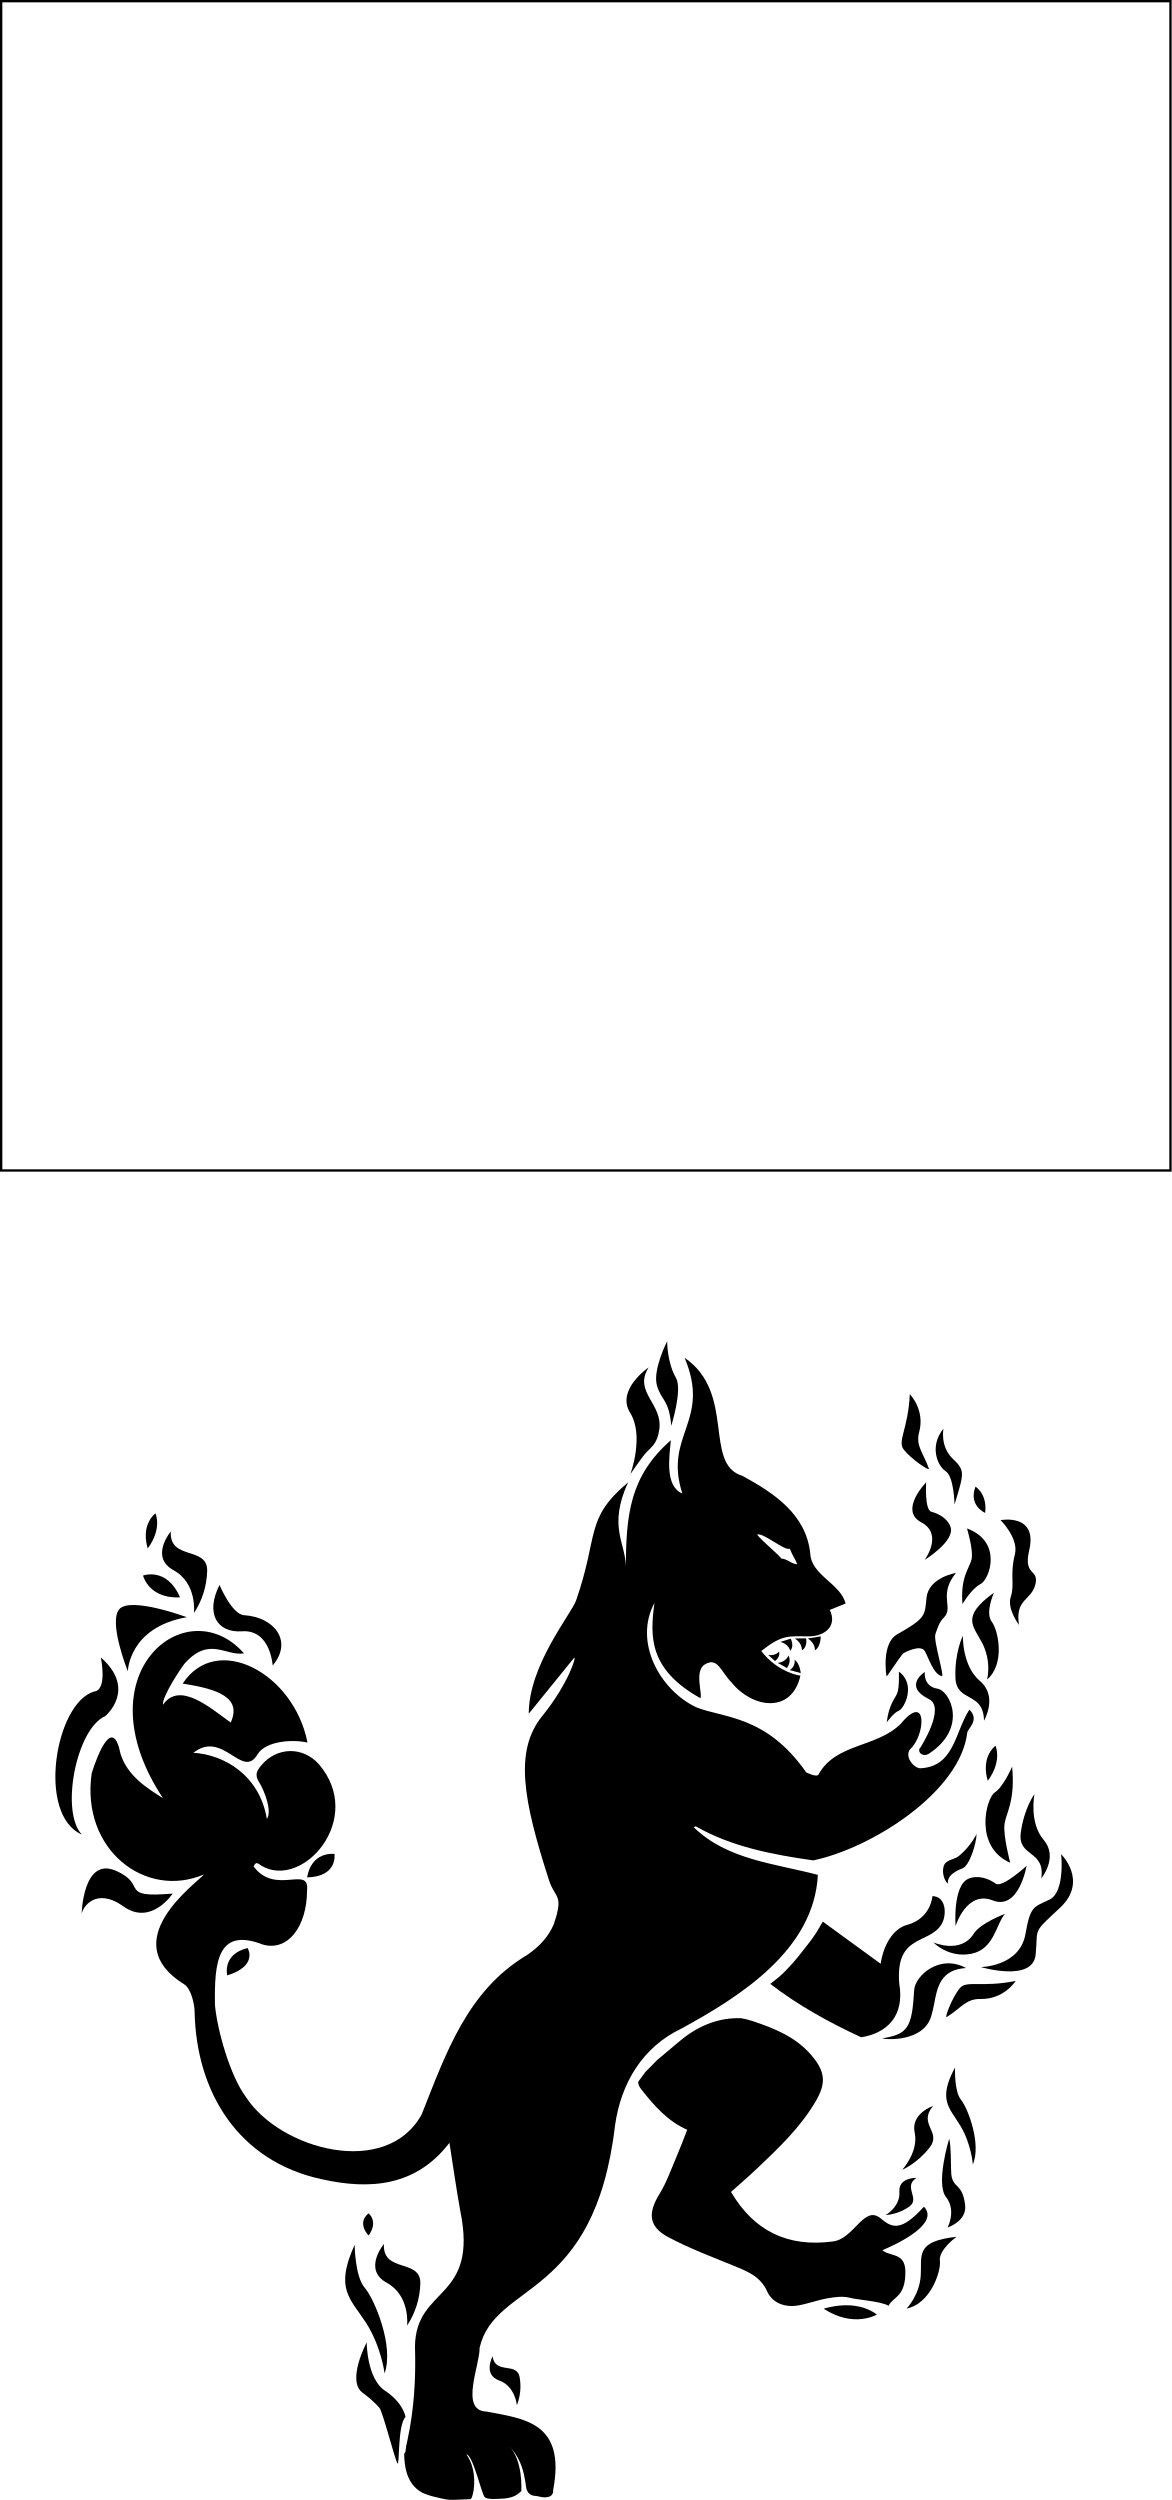
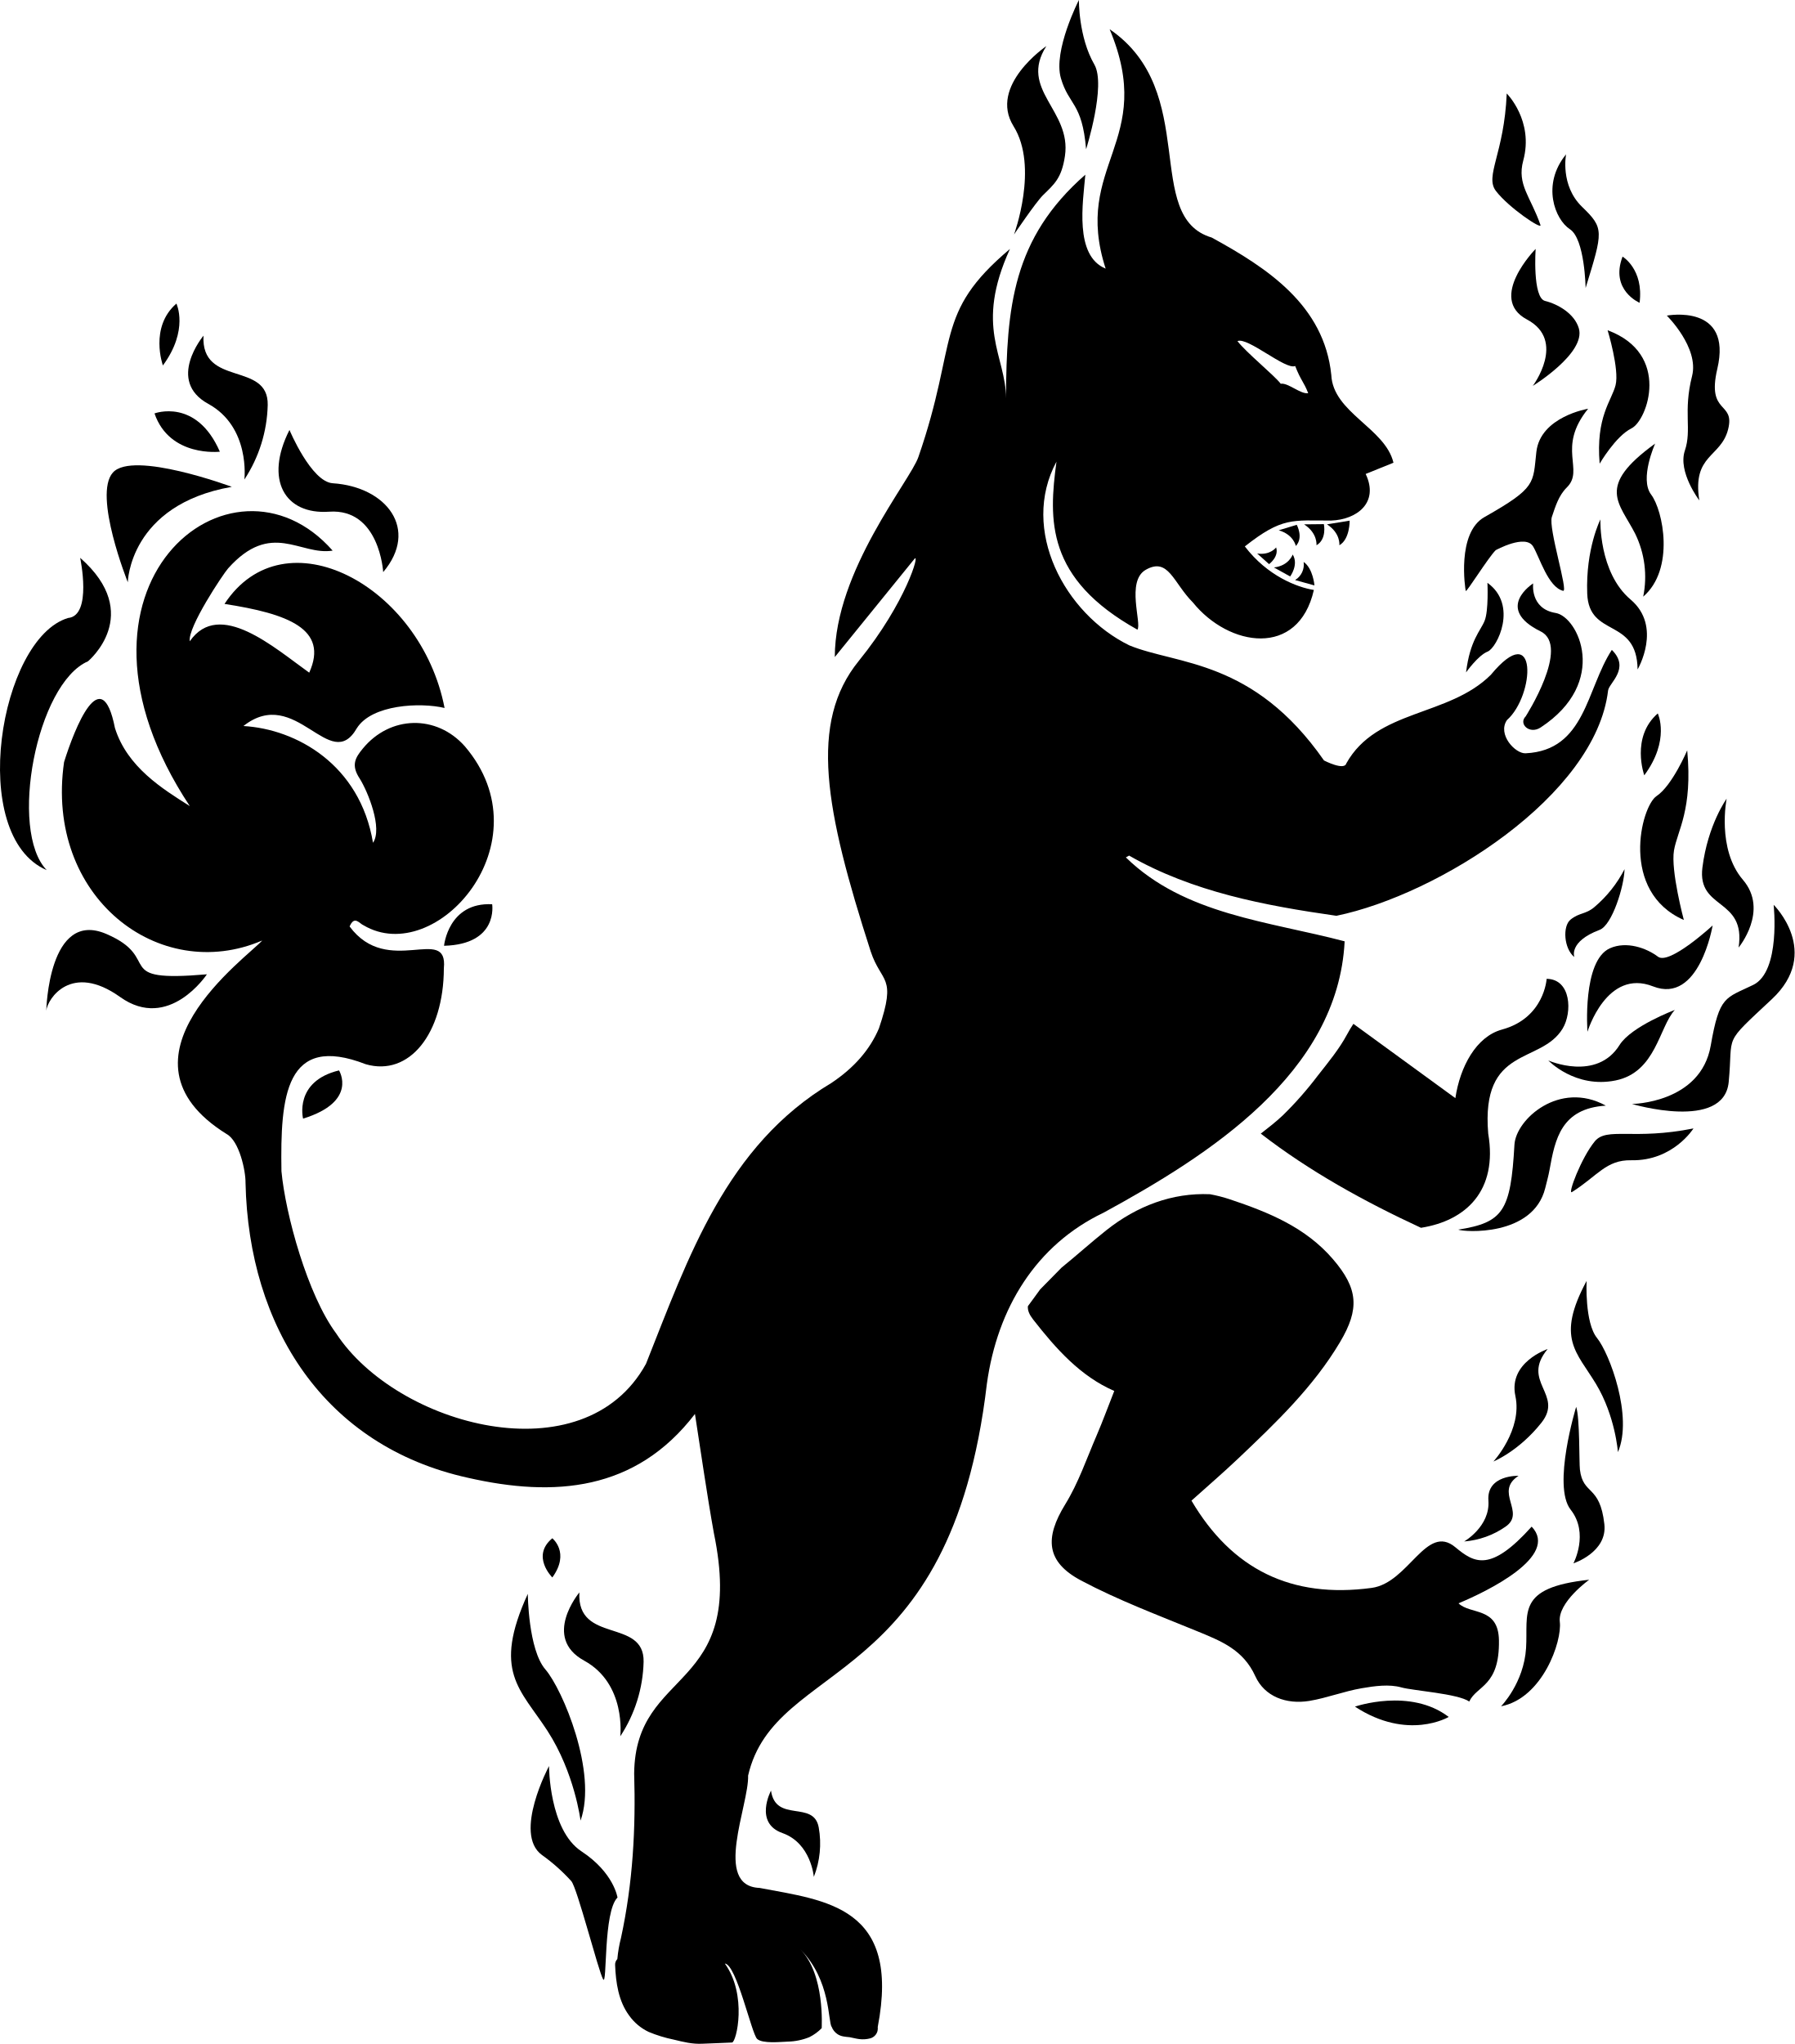
- <svg xmlns="http://www.w3.org/2000/svg" viewBox="0 0 1002 2138">
-   <defs>
-     <style>.cls-1{fill:none;stroke:#000;stroke-miterlimit:10;stroke-width:2px;}</style>
-   </defs>
-   <g id="base">
-     <rect class="cls-1" x="1" y="1" width="1000" height="1000" />
-   </g>
-   <g id="Smokat">
-     <path d="M384.28,691.43c.22-.1.49,0,0,0Z" transform="translate(0.69 1140.69)" />
-     <path d="M789.45,746.47c-20,22.26-27.77,17.68-37,10-14.14-11.83-22.58,17.28-40.61,19.71-38.94,5.26-67.75-9-87.37-42.31,7.6-6.83,15.34-13.48,22.73-20.49,18.21-17.27,36.36-34.59,49.31-56.37,9.54-16.06,8.87-25.91-3.45-40.24-13.24-15.39-31.09-22.68-50-29a72.47,72.47,0,0,0-9.6-2.46c-18.38-.79-35.47,5.72-50.28,17.46-7.39,5.87-14.39,12.2-21.72,18.14q-5.18,5.29-10.38,10.55c-1,1.36-2,2.73-3,4.13s-2,2.69-2.94,4c-.19,2.07.72,4.13,2.55,6.47,11.13,14.25,23,27.56,39.34,34.63-3,7.56-5.58,14.68-8.57,21.62-4.84,11.22-8.83,23-15.19,33.32-10.06,16.35-9.34,27.91,7.6,36.93,18,9.57,37.28,16.78,56.2,24.55,11.58,4.76,22.48,8.92,28.35,21.86,4.48,9.89,15,13.82,26.2,12,8.58-1.43,16.84-4.68,25.42-6.15,6.31-1.08,13.32-2.06,19.23-.39,5.62,1.58,27.41,3,32.91,6.84,3.65-7.86,14.77-7.24,14.4-29.7-.27-16.34-13.88-12.31-19.61-17.92C767.84,777.88,803.09,760.79,789.45,746.47Z" transform="translate(0.69 1140.69)" />
-     <path d="M187.94,460.49l-.3.33-.11-.18Z" transform="translate(0.69 1140.69)" />
-     <path d="M828.33,321.4c-12.41,19-12.76,48.71-41.78,50.13-5,.31-13.85-9.14-9.08-16.11,13.49-11.92,15.21-49.71-7.81-21.95-20.52,20.46-55.38,16.56-70.12,43-1,3.57-10.63-1.37-10.8-1.46-34.33-49.25-71.2-46.28-94.37-55.79C563,303.94,541.23,263.15,559,230.14c-3.82,28.28-5.14,56.71,39.26,81.45,2.19-3-5.59-23.46,4-29,11.07-6.35,13.39,6.32,22.9,15.81,17.39,21.55,51.15,27,58.67-6.06-8-1.23-22.58-6.79-33.48-21.11,18.16-14.32,23.08-12.53,41.78-12.53,12.62-.43,23.42-8.74,16.82-22.6l13.48-5.45c-4-16.82-29.34-24.24-30.15-42.56-3.49-33.77-30.91-51.79-58-66.61-33.73-10-5.35-70.82-49.5-101,22.94,54.59-18.24,65.77-1.93,116.07C567.57,130.3,571.84,104.45,573,91c-35.26,30.86-38.21,64.15-38.49,108.33,0-20.54-15.44-34.25,1.93-72.31-37.23,31.37-24.85,44.52-44.4,100.85-3.86,11.41-40.54,55.18-40.54,97l38.61-47.57c2.84-3.5-3.86,20.93-27,49.47-24.27,29.9-16.39,72,5.79,140.8,5.19,15.65,12.78,11.52,4,37.35-4.42,10.36-12,19.07-23.08,26.47-51,30.46-69.2,84.14-89.89,136.16-30.17,54.92-120.84,30.15-150.23-14.73-13.86-18.64-24.62-57.76-26.55-78.69h0c-.59-36.23,1.87-67,40.91-51.84,21.07,6.07,37.75-14.78,37.85-46.49,2.15-21.6-27.2,4.71-45.71-20.31,2.38-5.51,4.75-1.38,6.8-.55,35.08,20.72,88.88-40.13,49.1-86.78-13.78-15.56-36.28-15-49.49,1.08-3.59,4.38-5.9,8-1.43,14.68,3.89,6.26,11.14,24,6.37,31-6.32-37.94-37.18-55.13-62.84-56.61,25.46-20.12,42,23.72,55,1.06,7.26-11.52,30.79-12.62,42.55-9.81-11.5-59.39-77.65-94.76-106.72-50.45,30.56,4.73,50.69,12.06,41.08,33.33-16.85-12-43.59-35.9-57.92-15.22-1.17-6.65,16.19-32.65,18.59-35.34,21-23.48,34.86-6.08,50.69-8.61-48.94-55.58-139.84,17.22-69.28,123.86-13.17-8.32-30.33-18.86-36.29-37.83-6.55-33.11-19.63.31-24.68,16.48-9.44,65.33,46.06,108,96.08,86.52-7,8-76.28,57.11-17.25,93.83,6.15,3.35,9.26,17.86,9.17,23.66h0c1.51,69.85,38.13,127.63,107.87,143,41.85,9.53,81.33,6.55,110.08-30.94,3.05,19.43,5.74,38.67,9.18,57.77,16.07,77.68-38.09,64.47-38.66,116.48.81,26.76-.61,53-6.37,79.7a63.58,63.58,0,0,0-1.79,10.33,3.85,3.85,0,0,0-1.08,2.9c.35,8.51,1.61,17.45,6.81,24.48a24.59,24.59,0,0,0,9.46,7.94,66,66,0,0,0,12.16,3.73c4.62,1.13,9,2.24,13.85,2,2.16-.13,12.25-.44,14.42-.59s7.5-23.08-3.48-38.29c5.67.47,13,34.12,15.66,36.55s11.59,1.39,14.79,1.31a29.63,29.63,0,0,0,10.52-2.16,22,22,0,0,0,6-4.37c-.06-.18,1.74-26.11-10.44-38.3C449.69,966.3,448.15,986.79,450,989a7.27,7.27,0,0,0,2.78,3.51c1.77,1.22,3.84,1.29,5.89,1.5,1.58.28,3.1.73,4.7.92a14.13,14.13,0,0,0,5.34-.36,5,5,0,0,0,3.5-3.54,6.35,6.35,0,0,0,.12-2c11.24-58.46-25.09-61.26-57.3-67.39-22.82-.9-5.1-40.14-5.57-54.47,13.13-56.94,98.18-40.4,115.79-189.93,5.06-36.66,23.83-67.38,56.63-83,51-27.82,113.62-67.54,116.87-131.54-37.08-9.79-77.59-12.88-106.1-40.69l1.58-.88C625,438.77,660,445.35,694.75,450.32h0c49.53-10.23,125.71-58.22,131.76-109.23C826.94,337.47,837.41,330.35,828.33,321.4ZM674.76,183.76c2.8,7.18,4.08,7.44,6.32,13.17-3.62.65-9.82-5.19-13.31-4.56-3.21-4.16-16.69-15.1-21-20.67C651.62,169.48,670.18,185.86,674.76,183.76Z" transform="translate(0.69 1140.69)" />
-     <path d="M147,478.69s-18.41,27.92-42.09,11-35.23.91-35.8,6.6c0,0,1-49.23,29.09-37.18S99.72,482.75,147,478.69Z" transform="translate(0.69 1140.69)" />
-     <path d="M193.64,548.66s-4.57-18.08,17.43-23.38C211.07,525.28,220.44,540.38,193.64,548.66Z" transform="translate(0.69 1140.69)" />
-     <path d="M262,464.86s2-21.2,23.34-20.14C285.31,444.72,288.58,464.14,262,464.86Z" transform="translate(0.69 1140.69)" />
-     <path d="M69.32,428.18c-18.55-19.16-4.93-90.46,20-101.24,0,0,27.47-22.75-3.79-50.18,0,0,6,28.08-5.85,29.17C46.45,315.86,30.63,411.58,69.32,428.18Z" transform="translate(0.69 1140.69)" />
-     <path d="M573.37,78.67s9.82-31,4-41.08c-7.72-13.32-7.49-31.28-7.49-31.28s-12.6,24.58-8.74,37.9S571.44,55.83,573.37,78.67Z" transform="translate(0.69 1140.69)" />
-     <path d="M843.54,295.59a47.7,47.7,0,0,0-3.86-30.45c-7.73-15.22-19.31-22.83,9.65-43.76,0,0-7.72,17.12-1.93,24.74S859,282.27,843.54,295.59Z" transform="translate(0.69 1140.69)" />
-     <path d="M772,273.06s14.45-8,18.16-1.79c3.17,5.31,7.27,19.7,14.53,21.49,2.72.67-7.26-30.44-5.45-35.81,1.72-5.08,3.27-10.38,7.27-14.32,8.74-8.62-5.12-19.12,10.32-38.15,0,0-23.17,3.81-25.1,20.93C790,240.66,792,242.63,766.57,257c-13.57,7.64-9.35,34.81-9.09,35.81S768.38,276.64,772,273.06Z" transform="translate(0.69 1140.69)" />
-     <path d="M822.42,231.12s7.72-13.32,15.44-17.13,19.31-36.15-11.58-47.56c0,0,5.79,19,3.86,26.63S820.49,208.29,822.42,231.12Z" transform="translate(0.69 1140.69)" />
-     <path d="M841.79,153.11s-14.46-6.1-8.26-22.39C833.53,130.72,843.86,136.83,841.79,153.11Z" transform="translate(0.69 1140.69)" />
-     <path d="M108.64,288.62s.69-37.55,50.44-46.28c0,0-48-17.8-57.69-6.9S108.64,288.62,108.64,288.62Z" transform="translate(0.69 1140.69)" />
-     <path d="M768.38,555.93c-3.63-43,25.46-33.38,36.09-50.93,4.73-7.81,4.18-24-7.76-24.12,0,0-1.07,19-21.65,24.59-12.55,3.42-20.36,18.06-22.61,33.26L703,502.7c-1.09,1.69-2.14,3.36-3,5-3.87,7.23-9.23,13.69-14.28,20.12a172,172,0,0,1-16.94,19.24c-3.38,3.18-7,6-10.7,8.87,23.45,18.13,50,32.84,77.69,45.66C757.54,598.16,773.08,583.69,768.38,555.93Z" transform="translate(0.69 1140.69)" />
-     <path d="M781.1,561.3c-1.82,32.22-5.43,37.7-27.25,41.18,2.54,1.17,36.25,3.6,42.17-20.1.74-3,1.56-5.91,2.1-8.91,2.7-15,5.66-29.73,27.29-31.11C802.94,530,781.79,549,781.1,561.3Z" transform="translate(0.69 1140.69)" />
-     <path d="M797.52,520.46s13,13.68,32.62,9.69,21.05-25.82,28.73-34.18c0,0-21.11,7.92-26.8,17C820.91,530.81,797.52,520.46,797.52,520.46Z" transform="translate(0.69 1140.69)" />
-     <path d="M816.51,506.54s9.3-30.85,31.8-22S877.21,455,877.21,455s-20.94,19.35-26.5,15.15-15.24-7.68-23.3-4.09C813.9,472.09,816.51,506.54,816.51,506.54Z" transform="translate(0.69 1140.69)" />
-     <path d="M820.07,559.66c5.84-7.08,18.7-.41,47.85-6.25,0,0-9.86,15.85-30.17,15.43-12.27-.25-16.41,7.67-28.76,15.42C806.72,585.68,813.47,567.67,820.07,559.66Z" transform="translate(0.69 1140.69)" />
-     <path d="M838.11,541.55s33.32-.32,38.18-28.31c4.23-24.37,7.12-22.85,20.59-29.41S906.8,445,906.8,445s23.44,23-.86,45.73S887.31,507,885,530.92,838.11,541.55,838.11,541.55Z" transform="translate(0.69 1140.69)" />
-     <path d="M347.46,848.14A68.54,68.54,0,0,0,358.78,812c.42-21.31-32.49-8.57-31.15-33.62,0,0-18.24,21.8,2.32,33.06S347.46,848.14,347.46,848.14Z" transform="translate(0.69 1140.69)" />
-     <path d="M314.52,771.11s-10.49-10.34,0-19C314.52,752.16,323.26,759.05,314.52,771.11Z" transform="translate(0.69 1140.69)" />
-     <path d="M774.6,833.58s11.09-11.27,12.14-28.25-5.09-29.3,30.61-33.11c0,0-15.39,11-14.25,20.45S794.74,829.68,774.6,833.58Z" transform="translate(0.69 1140.69)" />
-     <path d="M703.75,833.74s26.79-9.27,45.47,5C749.22,838.75,729.42,850.53,703.75,833.74Z" transform="translate(0.69 1140.69)" />
-     <path d="M328.2,889s-2.86-23.21-16.08-43.57-26.74-28.63-9.5-66.37c0,0,.19,27,8.53,36.65S336.5,865.68,328.2,889Z" transform="translate(0.69 1140.69)" />
-     <path d="M441.33,916.29a44.16,44.16,0,0,0,2.38-23.95c-2.41-13.46-20.84-2-23.15-17.87,0,0-8.38,15.66,5.54,20.57S441.33,916.29,441.33,916.29Z" transform="translate(0.69 1140.69)" />
-     <path d="M346.12,926.3s-1.75-12.06-17.48-22.4-15.73-41.35-15.73-41.35-17.48,32.74-3.5,43.07a89,89,0,0,1,14.31,12.73c2.88,3.29,13.09,43.5,15.41,47.57C341.21,969.6,339.13,933.19,346.12,926.3Z" transform="translate(0.69 1140.69)" />
-     <path d="M809.7,764.27s16.56-5.38,15-19c-2.17-19.35-10.33-13.81-11.85-26.44-.42-3.47,0-25.07-1.82-30.44,0,0-11.74,38.35-2.67,49.86S809.7,764.27,809.7,764.27Z" transform="translate(0.69 1140.69)" />
-     <path d="M756.7,753.67a40.82,40.82,0,0,0,20.11-7.2c10-6.94-5.73-16.85,6.28-24.64,0,0-15.54-.57-14.62,12S756.7,753.67,756.7,753.67Z" transform="translate(0.69 1140.69)" />
-     <path d="M831.28,710.35s-1.23-17.45-10.63-33.05-19.55-22.14-4.56-49.95c0,0-1,20.18,5.06,27.67S838.72,693.14,831.28,710.35Z" transform="translate(0.69 1140.69)" />
-     <path d="M870.74,248.91s-10.49-13.78-7-24.12-.93-18.73,3.5-36.18c3.49-13.78-12.24-29.28-12.24-29.28s32-6.1,24.47,25.84c-5.24,22.4,8.74,15.5,5.25,29.29S867.25,226.52,870.74,248.91Z" transform="translate(0.69 1140.69)" />
-     <path d="M165.17,238.8a68.49,68.49,0,0,0,11.32-36.14c.42-21.31-32.48-8.56-31.14-33.61,0,0-18.24,21.8,2.31,33.06S165.17,238.8,165.17,238.8Z" transform="translate(0.69 1140.69)" />
-     <path d="M125.66,183.5s-6.68-18.53,6.55-30C132.21,153.52,138.37,166.23,125.66,183.5Z" transform="translate(0.69 1140.69)" />
-     <path d="M153.28,225.31s-24.36,2.84-31.69-18.56C121.59,206.75,141.88,199.09,153.28,225.31Z" transform="translate(0.69 1140.69)" />
-     <path d="M232.49,283.68s-1.74-31-26.22-29.28c-21.56,1.51-31.46-15.51-19.23-39.63,0,0,10.52,25.16,21,25.84C234.24,242.34,250,263,232.49,283.68Z" transform="translate(0.69 1140.69)" />
-     <path d="M538.41,120s10.49-15.51,14-19c5.5-5.41,9.1-8.22,10.7-19.07,3.29-22.27-22.56-32.09-9-53.28,0,0-28.24,19.15-15.91,38.88S538.41,120,538.41,120Z" transform="translate(0.69 1140.69)" />
-     <path d="M666.79,263.41l8.73-2.66s3.42,6.21-.45,10.29C675.07,271,674.08,265.54,666.79,263.41Z" transform="translate(0.69 1140.69)" />
-     <path d="M679.07,260.53l9.61-.1s1.56,7.27-3.59,10.24C685.09,270.67,685.77,264.83,679.07,260.53Z" transform="translate(0.69 1140.69)" />
-     <path d="M690.18,260.53l11-1.79s.17,9-5,11.93C696.2,270.67,696.88,264.83,690.18,260.53Z" transform="translate(0.69 1140.69)" />
-     <path d="M656.33,274.67l5.78,5.15s4.91-3.58,3.41-8.1C665.52,271.72,662.74,275.61,656.33,274.67Z" transform="translate(0.69 1140.69)" />
-     <path d="M664.45,281.43l7.88,4.37s4.26-5.73,1.23-10.64C673.56,275.16,671.73,280.62,664.45,281.43Z" transform="translate(0.69 1140.69)" />
-     <path d="M674.72,287.54l9.39,2.6s-.66-8.21-5.24-11.38A8.79,8.79,0,0,1,674.72,287.54Z" transform="translate(0.69 1140.69)" />
-     <path d="M770.9,714.9s12.36-5,23.3-18.83-10.21-19.81,3-35.7c0,0-19.16,6.38-15.65,22.76S770.9,714.9,770.9,714.9Z" transform="translate(0.69 1140.69)" />
-     <path d="M790,193.4s16.47-21.92-2.84-32.2S791.37,127,791.37,127s-1.6,23.7,4.59,25.22,14.25,6.12,16.36,13.27C815.87,177.5,790,193.4,790,193.4Z" transform="translate(0.69 1140.69)" />
-     <path d="M806.14,81.13s-3,15.07,7.76,25.47,10.21,11.72,1.71,39.35c0,0-.36-23.79-7.61-28.5S794.09,95.8,806.14,81.13Z" transform="translate(0.69 1140.69)" />
-     <path d="M864.88,370.11s-7.26,17.12-14.85,22.15-18,46.41,13.22,60.09c0,0-6.44-24-4.78-33.72S867.6,399.05,864.88,370.11Z" transform="translate(0.69 1140.69)" />
-     <path d="M884,393.55s-9.09,12.49-11.74,33.31,21.24,14.55,17.54,38.86c0,0,14.88-17.92,2.09-32.86S884,393.55,884,393.55Z" transform="translate(0.69 1140.69)" />
-     <path d="M810.14,470.33s-2.9-7.48,12.28-13.2c6.08-2.29,11.91-21.25,12.07-29.41a60.07,60.07,0,0,1-14.62,18.37c-4.27,3.62-7.24,2.58-11.56,6.07C804.34,455.37,805.07,466.23,810.14,470.33Z" transform="translate(0.69 1140.69)" />
-     <path d="M844.06,382.21s-6.68-18.53,6.55-30C850.61,352.23,856.77,365,844.06,382.21Z" transform="translate(0.69 1140.69)" />
-     <path d="M786.55,353.63s21.8-34,7.27-41.18c-22.75-11.21-3.64-23.28-3.64-23.28s-1.64,12.27,10.9,14.33c10.9,1.79,26.16,33.53-7.26,55.5C788.37,362.58,782.92,357.21,786.55,353.63Z" transform="translate(0.69 1140.69)" />
-     <path d="M822.78,258.15s-7.18,14.23-6.39,35.91,24.12,11.4,24.43,36.82c0,0,12.18-20.72-3.39-33.89S822.78,258.15,822.78,258.15Z" transform="translate(0.69 1140.69)" />
-     <path d="M757.63,332.31s5.84-8.26,10.45-10.08S783,299.66,768,288.88c0,0,.64,13.46-1.37,18.42S759.55,316.65,757.63,332.31Z" transform="translate(0.69 1140.69)" />
-     <path d="M772.13,98.92c-5.59-7.27,4-18,5.23-47.29,0,0,13.26,13.21,8,32.55-3.17,11.69,3.65,17.54,8.35,31.21C794.6,117.89,778.46,107.15,772.13,98.92Z" transform="translate(0.69 1140.69)" />
-   </g>
+ <svg xmlns="http://www.w3.org/2000/svg" id="Smokat" viewBox="0 0 870.3 991">
+   <path d="M384.28,691.43c.22-.1.49,0,0,0Z" transform="translate(-46.66 -6.31)" />
+   <path d="M789.45,746.47c-20,22.26-27.77,17.68-37,10-14.14-11.83-22.58,17.28-40.61,19.71-38.94,5.26-67.75-9-87.37-42.31,7.6-6.83,15.34-13.48,22.73-20.49,18.21-17.27,36.36-34.59,49.31-56.37,9.54-16.06,8.87-25.91-3.45-40.24-13.24-15.39-31.09-22.68-50-29a72.47,72.47,0,0,0-9.6-2.46c-18.38-.79-35.47,5.72-50.28,17.46-7.39,5.87-14.39,12.2-21.72,18.14q-5.18,5.29-10.38,10.55c-1,1.36-2,2.73-3,4.13s-2,2.69-2.94,4c-.19,2.07.72,4.13,2.55,6.47,11.13,14.25,23,27.56,39.34,34.63-3,7.56-5.58,14.68-8.57,21.62-4.84,11.22-8.83,23-15.19,33.32-10.06,16.35-9.34,27.91,7.6,36.93,18,9.57,37.28,16.78,56.2,24.55,11.58,4.76,22.48,8.92,28.35,21.86,4.48,9.89,15,13.82,26.2,12,8.58-1.43,16.84-4.68,25.42-6.15,6.31-1.08,13.32-2.06,19.23-.39,5.62,1.58,27.41,3,32.91,6.84,3.65-7.86,14.77-7.24,14.4-29.7-.27-16.34-13.88-12.31-19.61-17.92C767.84,777.88,803.09,760.79,789.45,746.47Z" transform="translate(-46.66 -6.31)" />
+   <path d="M187.94,460.49l-.3.33-.11-.18Z" transform="translate(-46.66 -6.31)" />
+   <path d="M828.33,321.4c-12.41,19-12.76,48.71-41.78,50.13-5,.31-13.85-9.14-9.08-16.11,13.49-11.92,15.21-49.71-7.81-21.95-20.52,20.46-55.38,16.56-70.12,43-1,3.57-10.63-1.37-10.8-1.46-34.33-49.25-71.2-46.28-94.37-55.79C563,303.94,541.23,263.15,559,230.14c-3.82,28.28-5.14,56.71,39.26,81.45,2.19-3-5.59-23.46,4-29,11.07-6.35,13.39,6.32,22.9,15.81,17.39,21.55,51.15,27,58.67-6.06-8-1.23-22.58-6.79-33.48-21.11,18.16-14.32,23.08-12.53,41.78-12.53,12.62-.43,23.42-8.74,16.82-22.6l13.48-5.45c-4-16.82-29.34-24.24-30.15-42.56-3.49-33.77-30.91-51.79-58-66.61-33.73-10-5.35-70.82-49.5-101,22.94,54.59-18.24,65.77-1.93,116.07C567.57,130.3,571.84,104.45,573,91c-35.26,30.86-38.21,64.15-38.49,108.33,0-20.54-15.44-34.25,1.93-72.31-37.23,31.37-24.85,44.52-44.4,100.85-3.86,11.41-40.54,55.18-40.54,97l38.61-47.57c2.84-3.5-3.86,20.93-27,49.47-24.27,29.9-16.39,72,5.79,140.8,5.19,15.65,12.78,11.52,4,37.35-4.42,10.36-12,19.07-23.08,26.47-51,30.46-69.2,84.14-89.89,136.16-30.17,54.92-120.84,30.15-150.23-14.73-13.86-18.64-24.62-57.76-26.55-78.69h0c-.59-36.23,1.87-67,40.91-51.84,21.07,6.07,37.75-14.78,37.85-46.49,2.15-21.6-27.2,4.71-45.71-20.31,2.38-5.51,4.75-1.38,6.8-.55,35.08,20.72,88.88-40.13,49.1-86.78-13.78-15.56-36.28-15-49.49,1.08-3.59,4.38-5.9,8-1.43,14.68,3.89,6.26,11.14,24,6.37,31-6.32-37.94-37.18-55.13-62.84-56.61,25.46-20.12,42,23.72,55,1.06,7.26-11.52,30.79-12.62,42.55-9.81-11.5-59.39-77.65-94.76-106.72-50.45,30.56,4.73,50.69,12.06,41.08,33.33-16.85-12-43.59-35.9-57.92-15.22-1.17-6.65,16.19-32.65,18.59-35.34,21-23.48,34.86-6.08,50.69-8.61-48.94-55.58-139.84,17.22-69.28,123.86-13.17-8.32-30.33-18.86-36.29-37.83-6.55-33.11-19.63.31-24.68,16.48-9.44,65.33,46.06,108,96.08,86.52-7,8-76.28,57.11-17.25,93.83,6.15,3.35,9.26,17.86,9.17,23.66h0c1.51,69.85,38.13,127.63,107.87,143,41.85,9.53,81.33,6.55,110.08-30.94,3.05,19.43,5.74,38.67,9.18,57.77,16.07,77.68-38.09,64.47-38.66,116.48.81,26.76-.61,53-6.37,79.7a63.58,63.58,0,0,0-1.79,10.33,3.85,3.85,0,0,0-1.08,2.9c.35,8.51,1.61,17.45,6.81,24.48a24.59,24.59,0,0,0,9.46,7.94,66,66,0,0,0,12.16,3.73c4.62,1.13,9,2.24,13.85,2,2.16-.13,12.25-.44,14.42-.59s7.5-23.08-3.48-38.29c5.67.47,13,34.12,15.66,36.55s11.59,1.39,14.79,1.31a29.63,29.63,0,0,0,10.52-2.16,22,22,0,0,0,6-4.37c-.06-.18,1.74-26.11-10.44-38.3C449.69,966.3,448.15,986.79,450,989a7.27,7.27,0,0,0,2.78,3.51c1.77,1.22,3.84,1.29,5.89,1.5,1.58.28,3.1.73,4.7.92a14.13,14.13,0,0,0,5.34-.36,5,5,0,0,0,3.5-3.54,6.35,6.35,0,0,0,.12-2c11.24-58.46-25.09-61.26-57.3-67.39-22.82-.9-5.1-40.14-5.57-54.47,13.13-56.94,98.18-40.4,115.79-189.93,5.06-36.66,23.83-67.38,56.63-83,51-27.82,113.62-67.54,116.87-131.54-37.08-9.79-77.59-12.88-106.1-40.69l1.58-.88C625,438.77,660,445.35,694.75,450.32h0c49.53-10.23,125.71-58.22,131.76-109.23C826.94,337.47,837.41,330.35,828.33,321.4ZM674.76,183.76c2.8,7.18,4.08,7.44,6.32,13.17-3.62.65-9.82-5.19-13.31-4.56-3.21-4.16-16.69-15.1-21-20.67C651.62,169.48,670.18,185.86,674.76,183.76Z" transform="translate(-46.66 -6.31)" />
+   <path d="M147,478.69s-18.41,27.92-42.09,11-35.23.91-35.8,6.6c0,0,1-49.23,29.09-37.18S99.72,482.75,147,478.69Z" transform="translate(-46.66 -6.31)" />
+   <path d="M193.64,548.66s-4.57-18.08,17.43-23.38C211.07,525.28,220.44,540.38,193.64,548.66Z" transform="translate(-46.66 -6.31)" />
+   <path d="M262,464.86s2-21.2,23.34-20.14C285.31,444.72,288.58,464.14,262,464.86Z" transform="translate(-46.66 -6.31)" />
+   <path d="M69.32,428.18c-18.55-19.16-4.93-90.46,20-101.24,0,0,27.47-22.75-3.79-50.18,0,0,6,28.08-5.85,29.17C46.45,315.86,30.63,411.58,69.32,428.18Z" transform="translate(-46.66 -6.31)" />
+   <path d="M573.37,78.67s9.82-31,4-41.08c-7.72-13.32-7.49-31.28-7.49-31.28s-12.6,24.58-8.74,37.9S571.44,55.83,573.37,78.67Z" transform="translate(-46.66 -6.31)" />
+   <path d="M843.54,295.59a47.7,47.7,0,0,0-3.86-30.45c-7.73-15.22-19.31-22.83,9.65-43.76,0,0-7.72,17.12-1.93,24.74S859,282.27,843.54,295.59Z" transform="translate(-46.66 -6.31)" />
+   <path d="M772,273.06s14.45-8,18.16-1.79c3.17,5.31,7.27,19.7,14.53,21.49,2.72.67-7.26-30.44-5.45-35.81,1.72-5.08,3.27-10.38,7.27-14.32,8.74-8.62-5.12-19.12,10.32-38.15,0,0-23.17,3.81-25.1,20.93C790,240.66,792,242.63,766.57,257c-13.57,7.64-9.35,34.81-9.09,35.81S768.38,276.64,772,273.06Z" transform="translate(-46.66 -6.31)" />
+   <path d="M822.42,231.12s7.72-13.32,15.44-17.13,19.31-36.15-11.58-47.56c0,0,5.79,19,3.86,26.63S820.49,208.29,822.42,231.12Z" transform="translate(-46.66 -6.31)" />
+   <path d="M841.79,153.11s-14.46-6.1-8.26-22.39C833.53,130.72,843.86,136.83,841.79,153.11Z" transform="translate(-46.66 -6.31)" />
+   <path d="M108.64,288.62s.69-37.55,50.44-46.28c0,0-48-17.8-57.69-6.9S108.64,288.62,108.64,288.62Z" transform="translate(-46.66 -6.31)" />
+   <path d="M768.38,555.93c-3.63-43,25.46-33.38,36.09-50.93,4.73-7.81,4.18-24-7.76-24.12,0,0-1.07,19-21.65,24.59-12.55,3.42-20.36,18.06-22.61,33.26L703,502.7c-1.09,1.69-2.14,3.36-3,5-3.87,7.23-9.23,13.69-14.28,20.12a172,172,0,0,1-16.94,19.24c-3.38,3.18-7,6-10.7,8.87,23.45,18.13,50,32.84,77.69,45.66C757.54,598.16,773.08,583.69,768.38,555.93Z" transform="translate(-46.66 -6.31)" />
+   <path d="M781.1,561.3c-1.82,32.22-5.43,37.7-27.25,41.18,2.54,1.17,36.25,3.6,42.17-20.1.74-3,1.56-5.91,2.1-8.91,2.7-15,5.66-29.73,27.29-31.11C802.94,530,781.79,549,781.1,561.3Z" transform="translate(-46.66 -6.31)" />
+   <path d="M797.52,520.46s13,13.68,32.62,9.69,21.05-25.82,28.73-34.18c0,0-21.11,7.92-26.8,17C820.91,530.81,797.52,520.46,797.52,520.46Z" transform="translate(-46.66 -6.31)" />
+   <path d="M816.51,506.54s9.3-30.85,31.8-22S877.21,455,877.21,455s-20.94,19.35-26.5,15.15-15.24-7.68-23.3-4.09C813.9,472.09,816.51,506.54,816.51,506.54Z" transform="translate(-46.66 -6.31)" />
+   <path d="M820.07,559.66c5.84-7.08,18.7-.41,47.85-6.25,0,0-9.86,15.85-30.17,15.43-12.27-.25-16.41,7.67-28.76,15.42C806.72,585.68,813.47,567.67,820.07,559.66Z" transform="translate(-46.66 -6.31)" />
+   <path d="M838.11,541.55s33.32-.32,38.18-28.31c4.23-24.37,7.12-22.85,20.59-29.41S906.8,445,906.8,445s23.44,23-.86,45.73S887.31,507,885,530.92,838.11,541.55,838.11,541.55Z" transform="translate(-46.66 -6.31)" />
+   <path d="M347.46,848.14A68.54,68.54,0,0,0,358.78,812c.42-21.31-32.49-8.57-31.15-33.62,0,0-18.24,21.8,2.32,33.06S347.46,848.14,347.46,848.14Z" transform="translate(-46.66 -6.31)" />
+   <path d="M314.52,771.11s-10.49-10.34,0-19C314.52,752.16,323.26,759.05,314.52,771.11Z" transform="translate(-46.66 -6.31)" />
+   <path d="M774.6,833.58s11.09-11.27,12.14-28.25-5.09-29.3,30.61-33.11c0,0-15.39,11-14.25,20.45S794.74,829.68,774.6,833.58Z" transform="translate(-46.66 -6.31)" />
+   <path d="M703.75,833.74s26.79-9.27,45.47,5C749.22,838.75,729.42,850.53,703.75,833.74Z" transform="translate(-46.66 -6.31)" />
+   <path d="M328.2,889s-2.86-23.21-16.08-43.57-26.74-28.63-9.5-66.37c0,0,.19,27,8.53,36.65S336.5,865.68,328.2,889Z" transform="translate(-46.66 -6.31)" />
+   <path d="M441.33,916.29a44.16,44.16,0,0,0,2.38-23.95c-2.41-13.46-20.84-2-23.15-17.87,0,0-8.38,15.66,5.54,20.57S441.33,916.29,441.33,916.29Z" transform="translate(-46.66 -6.31)" />
+   <path d="M346.12,926.3s-1.75-12.06-17.48-22.4-15.73-41.35-15.73-41.35-17.48,32.74-3.5,43.07a89,89,0,0,1,14.31,12.73c2.88,3.29,13.09,43.5,15.41,47.57C341.21,969.6,339.13,933.19,346.12,926.3Z" transform="translate(-46.66 -6.31)" />
+   <path d="M809.7,764.27s16.56-5.38,15-19c-2.17-19.35-10.33-13.81-11.85-26.44-.42-3.47,0-25.07-1.82-30.44,0,0-11.74,38.35-2.67,49.86S809.7,764.27,809.7,764.27Z" transform="translate(-46.66 -6.31)" />
+   <path d="M756.7,753.67a40.82,40.82,0,0,0,20.11-7.2c10-6.94-5.73-16.85,6.28-24.64,0,0-15.54-.57-14.62,12S756.7,753.67,756.7,753.67Z" transform="translate(-46.66 -6.31)" />
+   <path d="M831.28,710.35s-1.23-17.45-10.63-33.05-19.55-22.14-4.56-49.95c0,0-1,20.18,5.06,27.67S838.72,693.14,831.28,710.35Z" transform="translate(-46.66 -6.31)" />
+   <path d="M870.74,248.91s-10.49-13.78-7-24.12-.93-18.73,3.5-36.18c3.49-13.78-12.24-29.28-12.24-29.28s32-6.1,24.47,25.84c-5.24,22.4,8.74,15.5,5.25,29.29S867.25,226.52,870.74,248.91Z" transform="translate(-46.66 -6.31)" />
+   <path d="M165.17,238.8a68.49,68.49,0,0,0,11.32-36.14c.42-21.31-32.48-8.56-31.14-33.61,0,0-18.24,21.8,2.31,33.06S165.17,238.8,165.17,238.8Z" transform="translate(-46.66 -6.31)" />
+   <path d="M125.66,183.5s-6.68-18.53,6.55-30C132.21,153.52,138.37,166.23,125.66,183.5Z" transform="translate(-46.66 -6.31)" />
+   <path d="M153.28,225.31s-24.36,2.84-31.69-18.56C121.59,206.75,141.88,199.09,153.28,225.31Z" transform="translate(-46.66 -6.31)" />
+   <path d="M232.49,283.68s-1.74-31-26.22-29.28c-21.56,1.51-31.46-15.51-19.23-39.63,0,0,10.52,25.16,21,25.84C234.24,242.34,250,263,232.49,283.68Z" transform="translate(-46.66 -6.31)" />
+   <path d="M538.41,120s10.49-15.51,14-19c5.5-5.41,9.1-8.22,10.7-19.07,3.29-22.27-22.56-32.09-9-53.28,0,0-28.24,19.15-15.91,38.88S538.41,120,538.41,120Z" transform="translate(-46.66 -6.31)" />
+   <path d="M666.79,263.41l8.73-2.66s3.42,6.21-.45,10.29C675.07,271,674.08,265.54,666.79,263.41Z" transform="translate(-46.66 -6.31)" />
+   <path d="M679.07,260.53l9.61-.1s1.56,7.27-3.59,10.24C685.09,270.67,685.77,264.83,679.07,260.53Z" transform="translate(-46.66 -6.31)" />
+   <path d="M690.18,260.53l11-1.79s.17,9-5,11.93C696.2,270.67,696.88,264.83,690.18,260.53Z" transform="translate(-46.66 -6.31)" />
+   <path d="M656.33,274.67l5.78,5.15s4.91-3.58,3.41-8.1C665.52,271.72,662.74,275.61,656.33,274.67Z" transform="translate(-46.66 -6.31)" />
+   <path d="M664.45,281.43l7.88,4.37s4.26-5.73,1.23-10.64C673.56,275.16,671.73,280.62,664.45,281.43Z" transform="translate(-46.66 -6.31)" />
+   <path d="M674.72,287.54l9.39,2.6s-.66-8.21-5.24-11.38A8.79,8.79,0,0,1,674.72,287.54Z" transform="translate(-46.66 -6.31)" />
+   <path d="M770.9,714.9s12.36-5,23.3-18.83-10.21-19.81,3-35.7c0,0-19.16,6.38-15.65,22.76S770.9,714.9,770.9,714.9Z" transform="translate(-46.66 -6.31)" />
+   <path d="M790,193.4s16.47-21.92-2.84-32.2S791.37,127,791.37,127s-1.6,23.7,4.59,25.22,14.25,6.12,16.36,13.27C815.87,177.5,790,193.4,790,193.4Z" transform="translate(-46.66 -6.31)" />
+   <path d="M806.14,81.13s-3,15.07,7.76,25.47,10.21,11.72,1.71,39.35c0,0-.36-23.79-7.61-28.5S794.09,95.8,806.14,81.13Z" transform="translate(-46.66 -6.31)" />
+   <path d="M864.88,370.11s-7.26,17.12-14.85,22.15-18,46.41,13.22,60.09c0,0-6.44-24-4.78-33.72S867.6,399.05,864.88,370.11Z" transform="translate(-46.66 -6.31)" />
+   <path d="M884,393.55s-9.09,12.49-11.74,33.31,21.24,14.55,17.54,38.86c0,0,14.88-17.92,2.09-32.86S884,393.55,884,393.55Z" transform="translate(-46.66 -6.31)" />
+   <path d="M810.14,470.33s-2.9-7.48,12.28-13.2c6.08-2.29,11.91-21.25,12.07-29.41a60.07,60.07,0,0,1-14.62,18.37c-4.27,3.62-7.24,2.58-11.56,6.07C804.34,455.37,805.07,466.23,810.14,470.33Z" transform="translate(-46.66 -6.31)" />
+   <path d="M844.06,382.21s-6.68-18.53,6.55-30C850.61,352.23,856.77,365,844.06,382.21Z" transform="translate(-46.66 -6.31)" />
+   <path d="M786.55,353.63s21.8-34,7.27-41.18c-22.75-11.21-3.64-23.28-3.64-23.28s-1.64,12.27,10.9,14.33c10.9,1.79,26.16,33.53-7.26,55.5C788.37,362.58,782.92,357.21,786.55,353.63Z" transform="translate(-46.66 -6.31)" />
+   <path d="M822.78,258.15s-7.18,14.23-6.39,35.91,24.12,11.4,24.43,36.82c0,0,12.18-20.72-3.39-33.89S822.78,258.15,822.78,258.15Z" transform="translate(-46.66 -6.31)" />
+   <path d="M757.63,332.31s5.84-8.26,10.45-10.08S783,299.66,768,288.88c0,0,.64,13.46-1.37,18.42S759.55,316.65,757.63,332.31Z" transform="translate(-46.66 -6.31)" />
+   <path d="M772.13,98.92c-5.59-7.27,4-18,5.23-47.29,0,0,13.26,13.21,8,32.55-3.17,11.69,3.65,17.54,8.35,31.21C794.6,117.89,778.46,107.15,772.13,98.92Z" transform="translate(-46.66 -6.31)" />
</svg>
